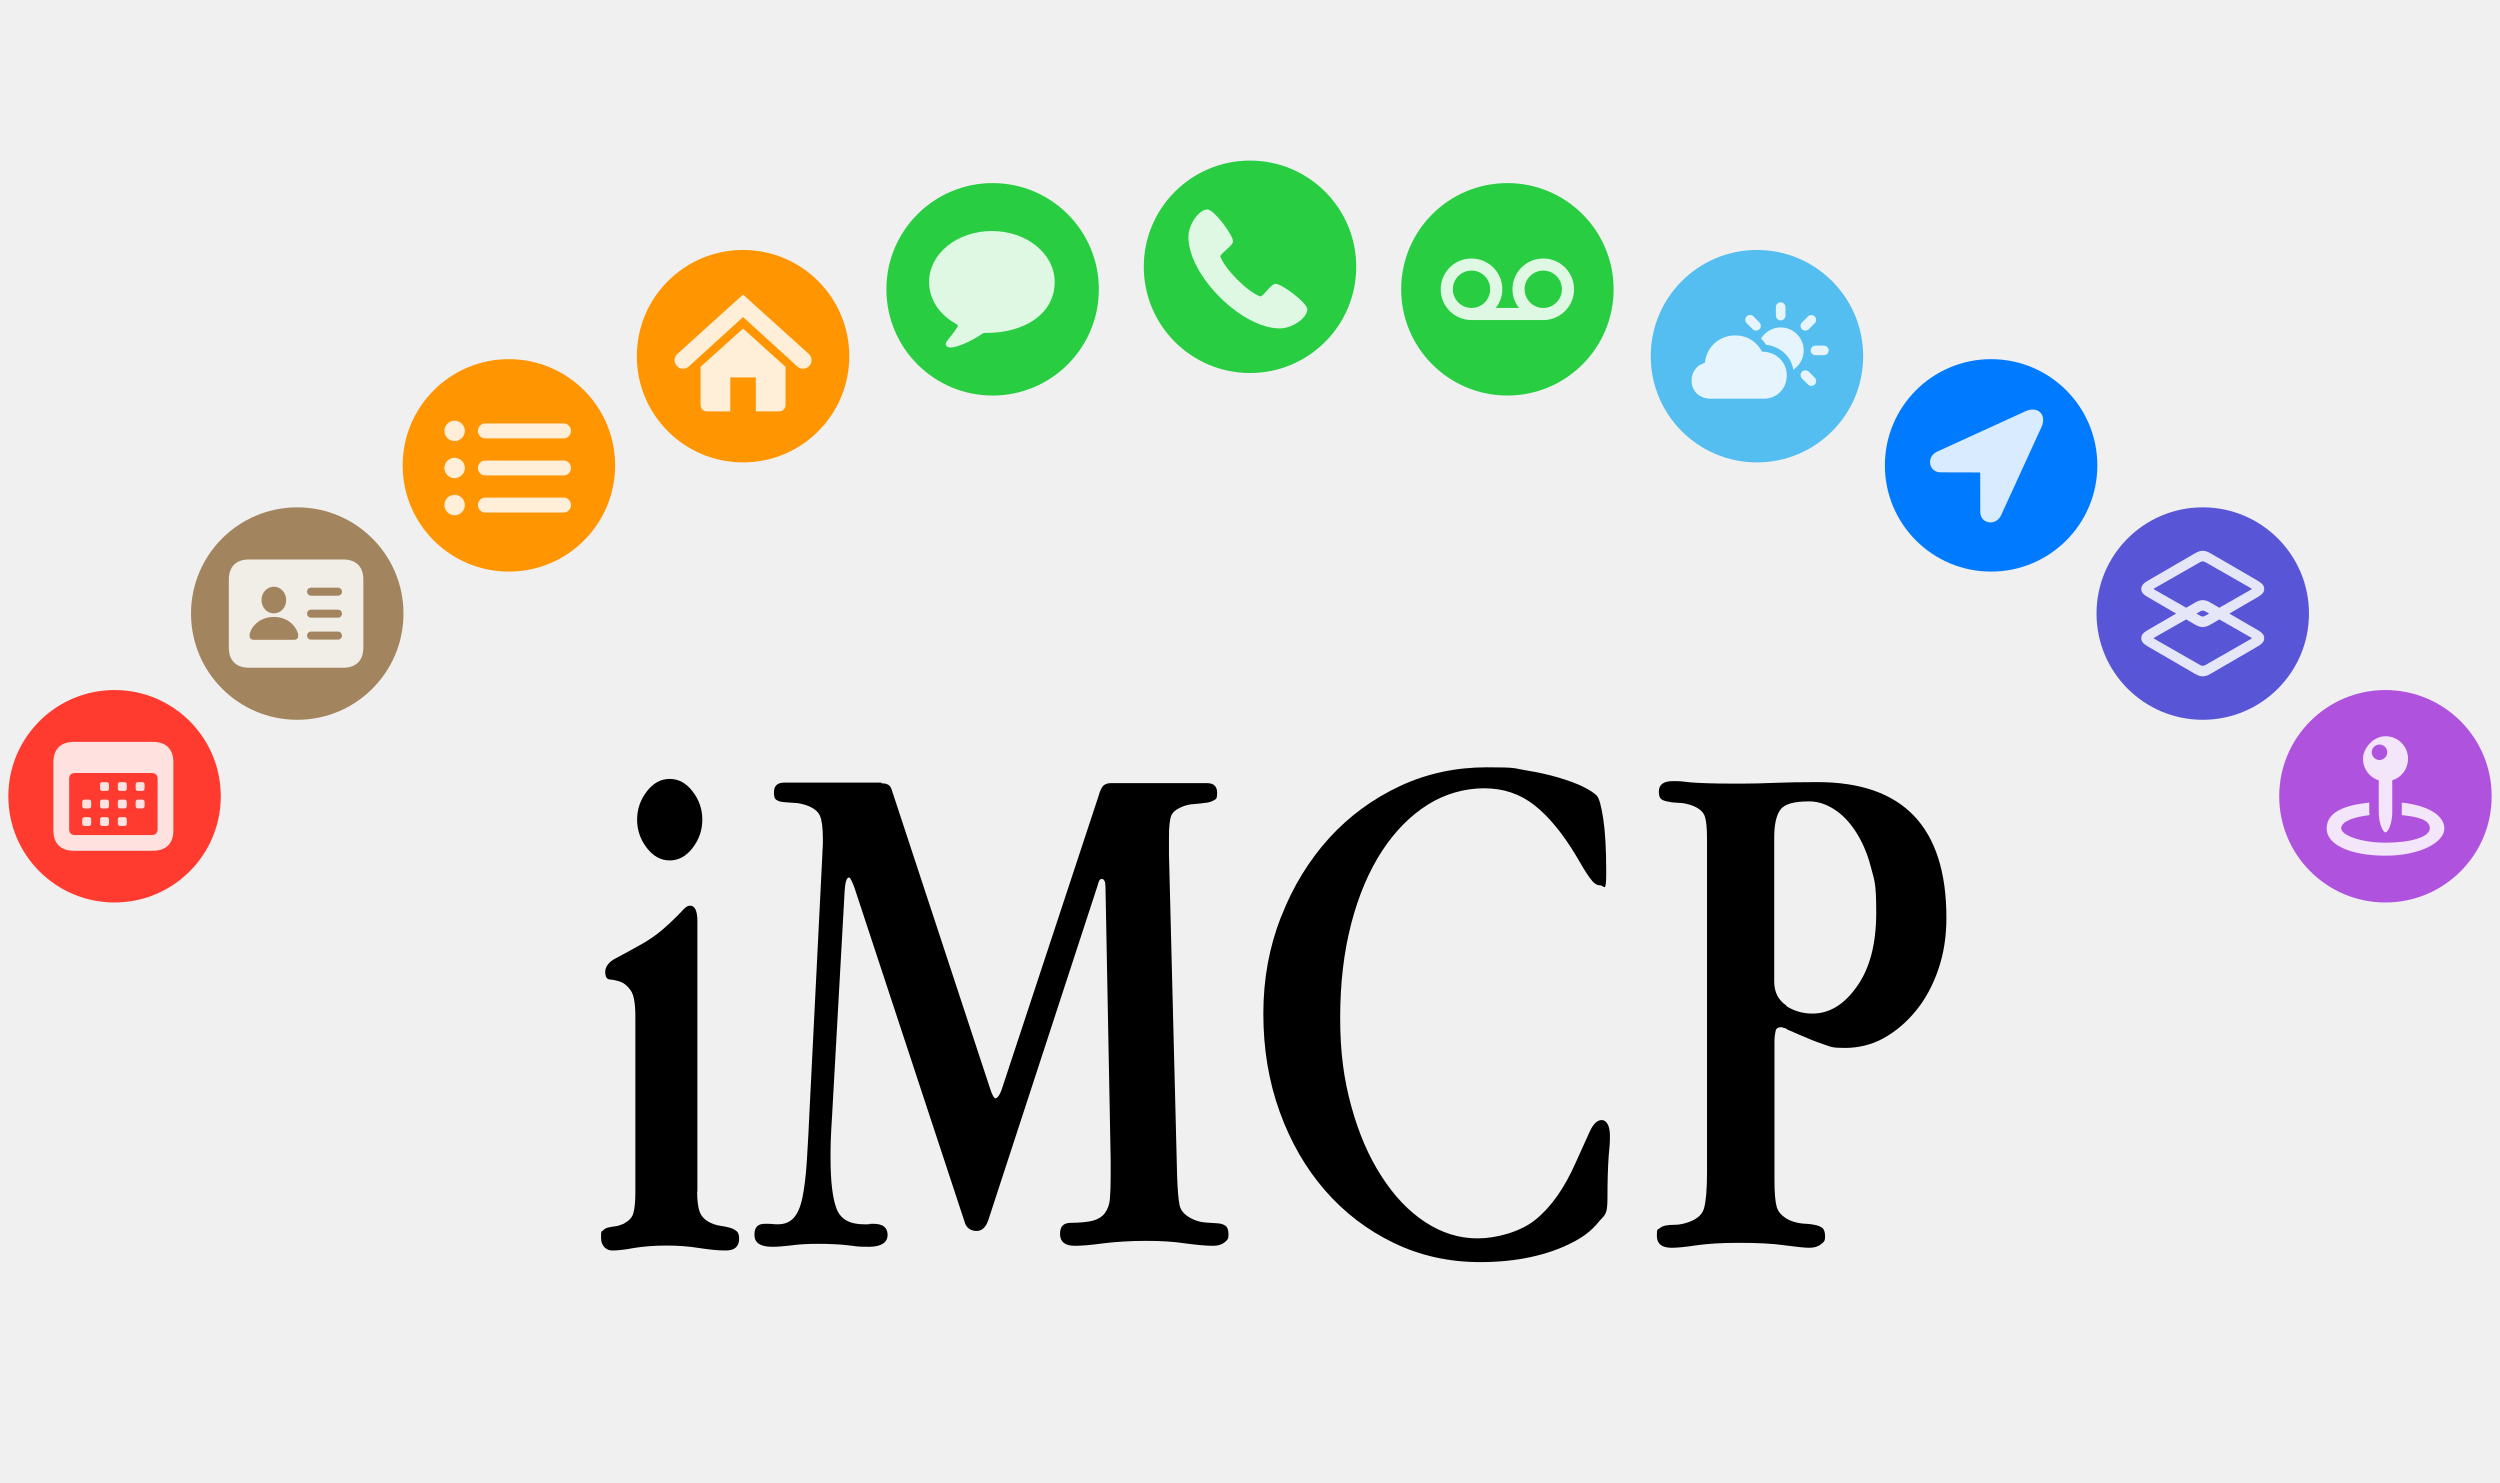
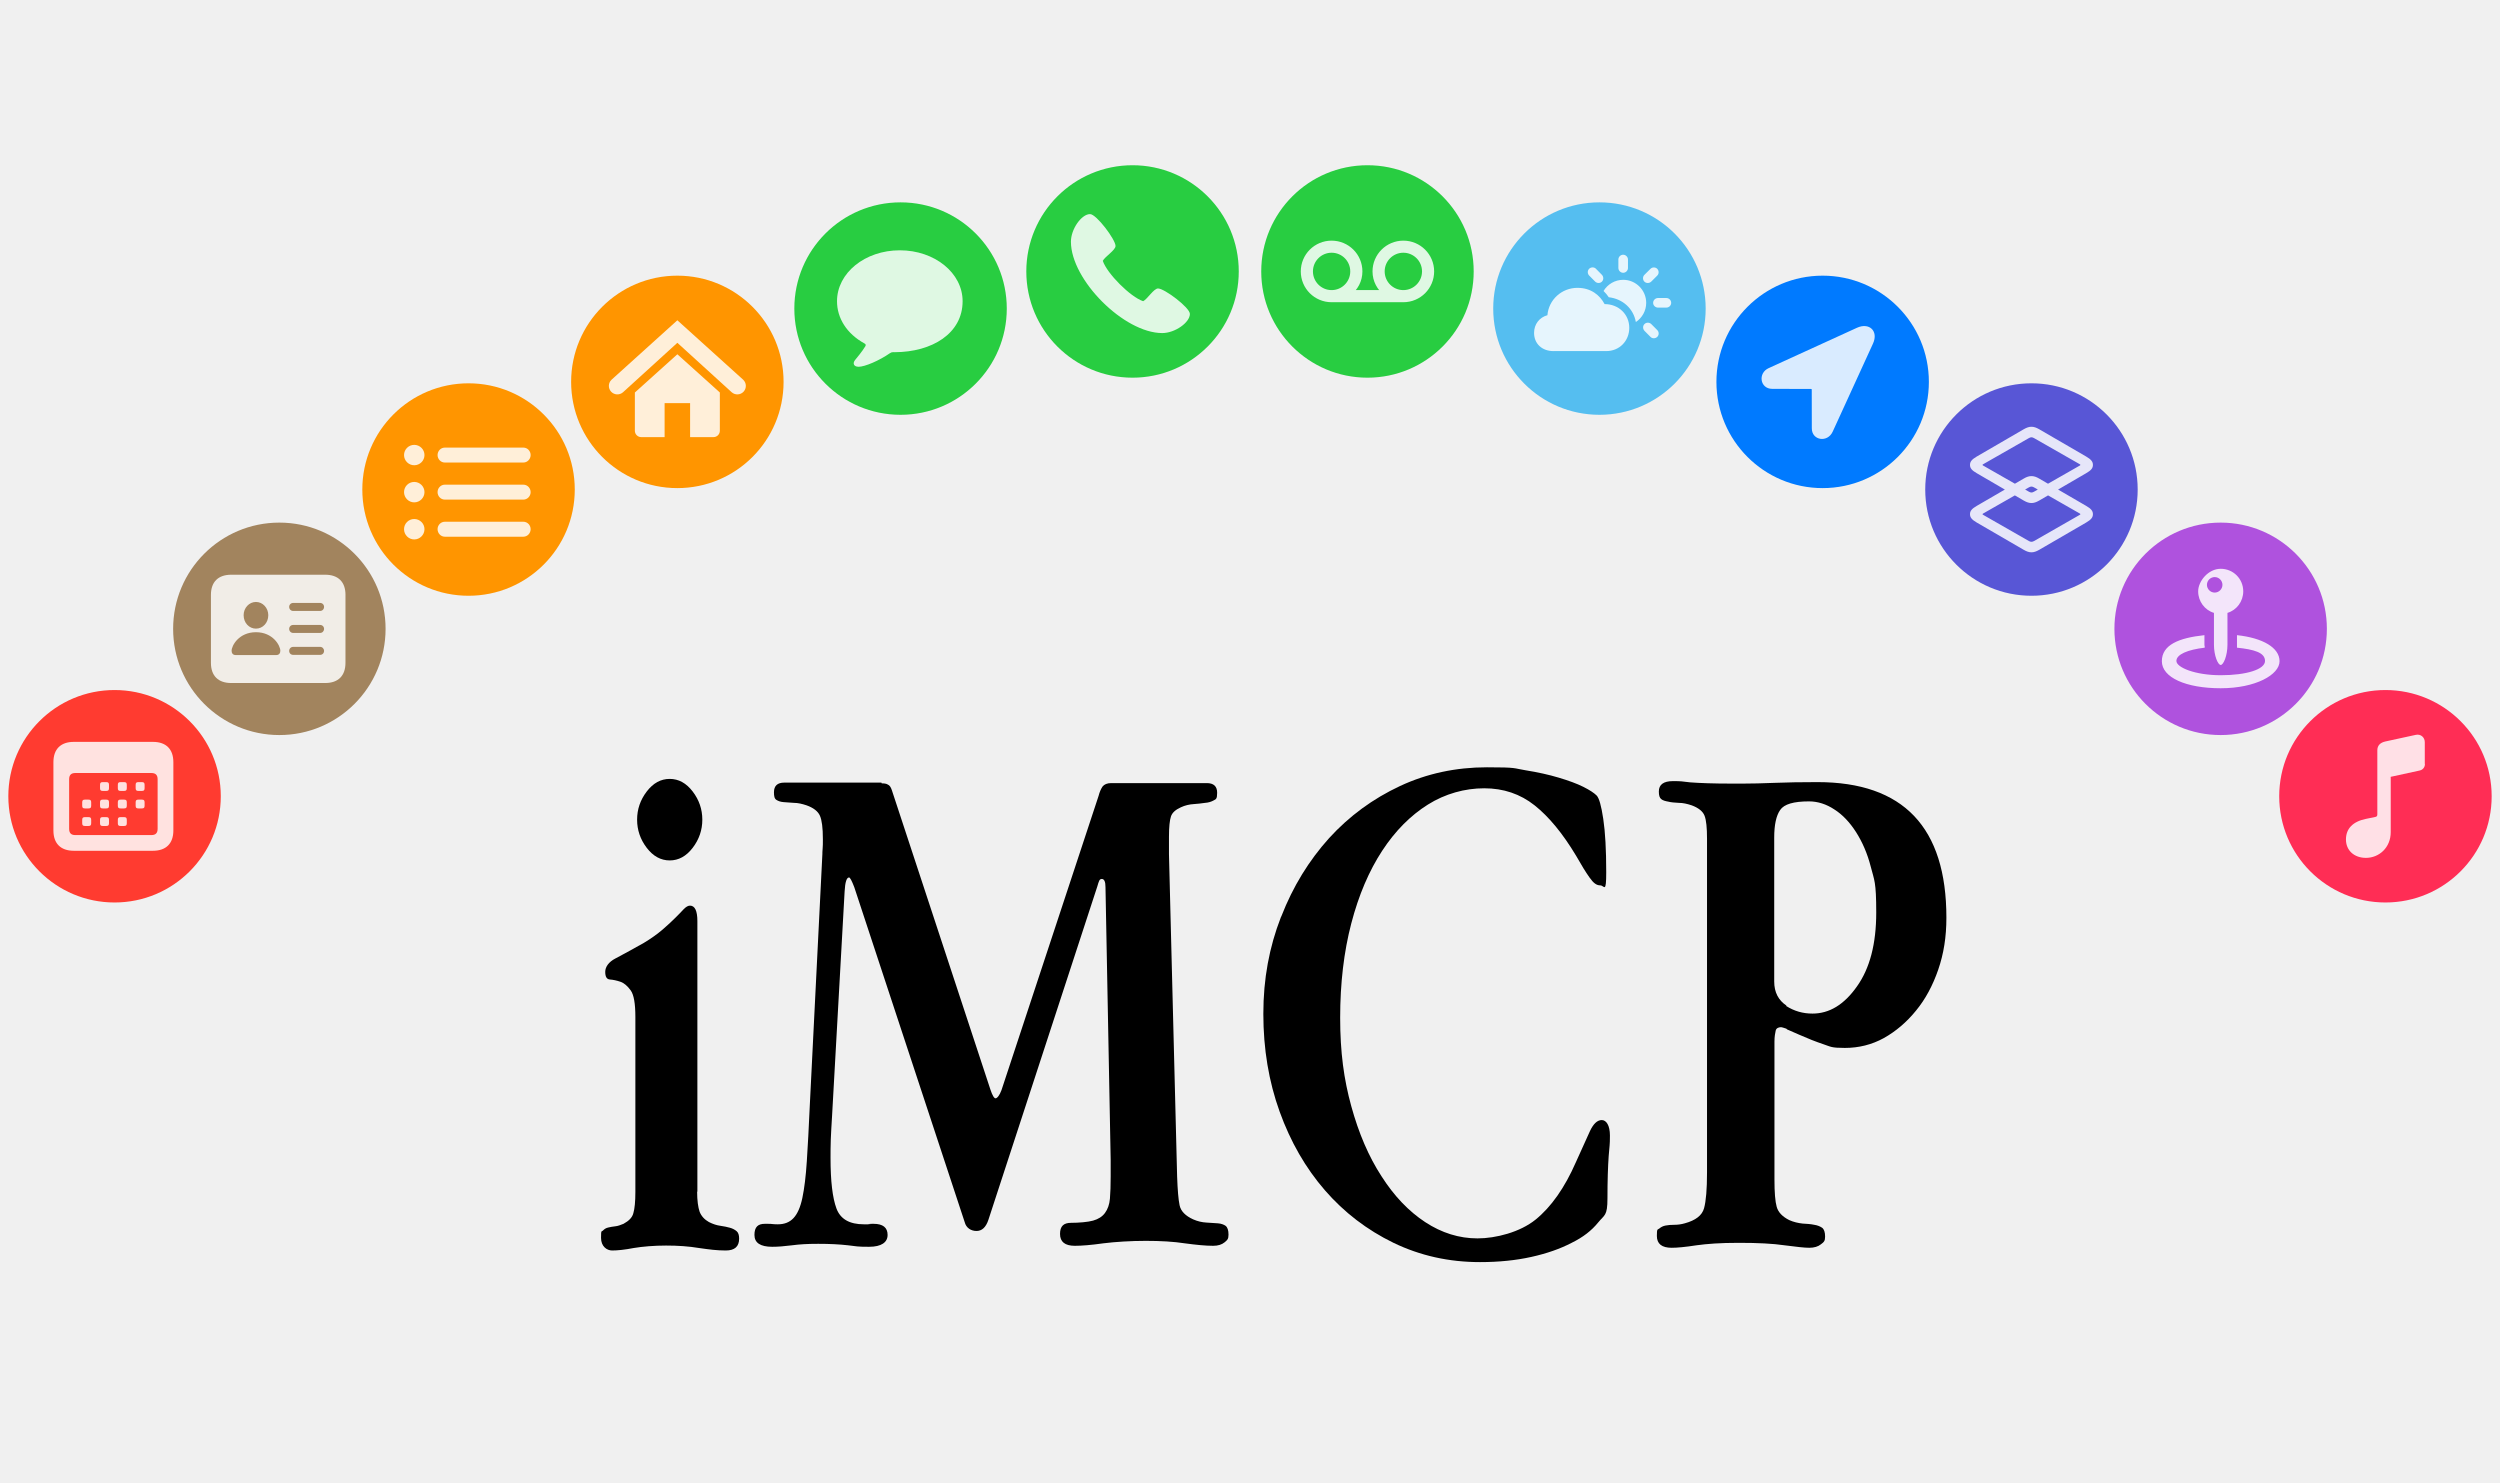
<svg xmlns="http://www.w3.org/2000/svg" viewBox="0 0 1012 600">
  <g fill="#000">
    <path d="M282.2,482.4c0,3.6.4,6.3,1,8.1.7,1.8,2,3.2,3.8,4.2,1.6.8,3.1,1.3,4.6,1.5s2.8.5,3.9.8,2,.8,2.7,1.4,1,1.6,1,3c0,3.2-1.8,4.8-5.4,4.8s-6.6-.4-10.8-1c-4.2-.7-8.6-1-13.4-1s-9.5.4-13.1,1c-3.6.7-6.5,1-8.7,1s-4.5-1.7-4.5-5.1.2-2.4.8-3,1.2-1,2.1-1.2c.9-.2,1.9-.4,2.9-.5s2.1-.5,3.3-1c2.2-1.2,3.6-2.6,4-4.4.5-1.7.8-4.5.8-8.5v-70.8c0-5.4-.6-9-1.9-10.8s-2.7-3-4.2-3.5-2.9-.8-4.2-.9-1.9-1.1-1.9-3.1,1.4-4,4.1-5.4,6.5-3.5,11.5-6.3c3-1.8,5.5-3.6,7.6-5.4,2.1-1.8,3.8-3.4,5.2-4.8,1.4-1.4,2.5-2.5,3.4-3.5.9-.9,1.7-1.4,2.5-1.4,2,0,3,2.1,3,6.3v109.5ZM280.4,320.4c2.6,3.4,3.9,7.2,3.9,11.4s-1.3,8-3.9,11.4-5.7,5.1-9.3,5.1-6.7-1.7-9.3-5.1c-2.6-3.4-3.9-7.2-3.9-11.4s1.3-8,3.9-11.4,5.7-5.1,9.3-5.1,6.7,1.7,9.3,5.1Z" />
    <path d="M356.9,317.1c1,0,1.9.1,2.5.5.7.3,1.2,1,1.6,2.2l39.9,121.2c.8,2.4,1.5,3.6,2.1,3.6s1.6-1.1,2.4-3.3l39.3-119.1c.4-1.6,1-2.9,1.6-3.8.7-.9,1.9-1.4,3.5-1.4h38.7c2.8,0,4.2,1.3,4.2,3.9s-.5,2.6-1.4,3.1-2,.9-3.5,1c-1.4.2-3,.4-4.6.5-1.7.1-3.5.5-5.2,1.3-2.2,1-3.5,2.2-4,3.7-.5,1.5-.8,4.2-.8,8.2v7.1l3.3,130.5c.2,5.4.5,9.2,1,11.6.5,2.4,2.4,4.3,5.5,5.7,1.8.8,3.6,1.2,5.4,1.3s3.4.2,4.6.3c1.3.1,2.4.5,3.1,1,.8.6,1.2,1.8,1.2,3.6s-.5,2.2-1.6,3.1-2.6,1.4-4.6,1.4c-3.2,0-7-.4-11.5-1-4.5-.7-9.8-1-15.8-1s-12.4.4-17.2,1c-4.9.7-8.8,1-11.5,1-4,0-6-1.6-6-4.8s1.5-4.5,4.5-4.5,6.8-.3,8.9-.9c2.1-.6,3.7-1.6,4.8-3.1,1.1-1.5,1.8-3.4,2-5.8s.3-5.4.3-8.9v-6.9l-2.1-110.3c0-2.2-.5-3.3-1.5-3.3s-1.2,1-1.8,3l-44.1,135c-1,3-2.6,4.5-4.8,4.5s-4.2-1.2-4.8-3.6l-44.7-135.6c-1-2.6-1.7-3.9-2.1-3.9-1,0-1.6,1.9-1.8,5.7l-5.1,91.2c-.2,3.4-.4,6.5-.5,9.2-.1,2.8-.1,5.3-.1,7.5,0,9.3.8,16.1,2.4,20.4,1.6,4.3,5.3,6.4,11.1,6.4s1.2,0,1.8-.1c.6-.1,1.3-.1,2.1-.1,3.8,0,5.7,1.5,5.7,4.5s-2.5,4.8-7.5,4.8-5-.2-8.5-.6-7.5-.6-12.1-.6-7.5.2-10.6.6-5.8.6-8,.6c-4.8,0-7.2-1.6-7.2-4.8s1.4-4.5,4.2-4.5,2.2,0,3.1.1,1.6.1,2.2.1c2.6,0,4.7-.8,6.3-2.5,1.6-1.7,2.8-4.4,3.6-8.2.8-3.8,1.4-8.7,1.8-14.8s.8-13.5,1.2-22.5l5.1-101.9c0-.4,0-1.1.1-2.1s.1-2.3.1-3.9c0-4.6-.4-7.7-1.2-9.5-.8-1.8-2.6-3.2-5.4-4.2-1.8-.6-3.5-1-5.1-1-1.6-.1-3-.2-4.2-.3-1.2-.1-2.1-.4-2.9-.9s-1-1.5-1-3.1c0-2.6,1.4-3.9,4.2-3.9h39.3Z" />
    <path d="M518.7,370.9c4.7-12.1,11.2-22.6,19.3-31.6,8.2-9,17.8-16,28.7-21.1s22.7-7.6,35.2-7.6,10.6.4,15.6,1.2,9.5,1.8,13.5,3,7.3,2.4,9.9,3.7c2.6,1.3,4.4,2.5,5.4,3.5s1.9,4.1,2.7,9.5c.8,5.3,1.2,12.5,1.2,21.5s-.8,5.4-2.4,5.4-2.8-1-4.3-3.1-3.3-5-5.5-8.9c-5.4-9-11-15.8-16.8-20.4s-12.6-6.9-20.4-6.9-15.8,2.2-22.8,6.6c-7,4.4-13.2,10.6-18.5,18.7s-9.5,17.9-12.5,29.4-4.5,24.2-4.5,38.2,1.5,24.9,4.5,35.8,7,20.3,12.2,28.3c5.1,8,11,14.2,17.7,18.6s13.8,6.6,21.2,6.6,17.2-2.5,23.5-7.6,11.8-12.9,16.3-23.2c2.4-5.4,4.3-9.6,5.7-12.6s3-4.5,4.8-4.5,3.3,2.1,3.3,6.3-.2,4-.5,8.2-.5,10-.5,17.2-1.2,6.6-3.8,9.8-6,5.9-10.7,8.2c-4.6,2.4-10,4.3-16.3,5.7-6.3,1.4-13.2,2.1-20.8,2.1-12.6,0-24.2-2.6-35-7.8-10.7-5.2-20-12.3-27.8-21.3s-13.9-19.6-18.3-31.8c-4.4-12.2-6.6-25.4-6.6-39.6s2.4-27,7.1-39.1h0Z" />
    <path d="M723.1,416.4c-1.2-.4-1.9-.6-2.1-.6-1.2,0-2,.5-2.2,1.4s-.5,2.4-.5,4.4v55.9c0,5.2.3,8.9.9,11,.6,2.2,2.3,4,5.1,5.4,1.8.8,3.6,1.2,5.4,1.4,1.8.1,3.3.2,4.7.5,1.3.2,2.3.6,3.2,1.2.8.6,1.2,1.8,1.2,3.6s-.5,2.2-1.7,3.1c-1.1.9-2.7,1.4-4.7,1.4s-5.3-.4-10-1c-4.7-.7-10.8-1-18.5-1s-12.8.4-17.2,1c-4.5.7-7.8,1-10,1-4,0-6-1.6-6-4.8s.3-2.4,1-3,1.5-1,2.5-1.2,2.2-.3,3.6-.3,2.8-.2,4.2-.6c4.4-1.2,7-3.2,7.8-6.1.8-2.9,1.2-7.7,1.2-14.5v-135.1c0-4.4-.3-7.5-1-9.3-.7-1.8-2.5-3.2-5.2-4.2-1.8-.6-3.5-1-5.2-1-1.7-.1-3.2-.2-4.3-.5-1.2-.2-2.2-.5-2.8-1-.7-.5-1-1.5-1-3.1,0-2.8,1.9-4.2,5.7-4.2s3.2.1,7,.5c3.9.3,9.5.5,16.7.5h4.8c3.4,0,7.6-.1,12.6-.3,5-.2,10.8-.3,17.4-.3,34.8,0,52.2,18.3,52.2,54.9c0,7.8-1.1,14.6-3.3,21s-5.2,12-9,16.6c-3.8,4.7-8.2,8.4-13,11.1-4.9,2.7-10.2,4-15.8,4s-5.7-.5-8.7-1.5-6.3-2.3-9.9-3.9l-4.8-2.1h0ZM723,407.2c3.3,2.1,6.8,3.1,10.7,3.1,6.8,0,12.8-3.6,18-11,5.2-7.3,7.8-17.2,7.8-29.9s-.8-13-2.2-18.5-3.5-10.2-6-14.1-5.4-7-8.7-9.1c-3.3-2.2-6.8-3.3-10.3-3.3-6.2,0-10.1,1.1-11.7,3.5-1.6,2.3-2.4,6-2.4,11.2v58.2c0,4.4,1.7,7.6,5,9.8Z" />
  </g>
  <svg version="1.1" viewBox="0 0 100 100" x="3.373" y="279.327" width="86" height="86">
    <circle fill="#FF3B30" cx="50" cy="50" r="50" />
    <g fill="#fff" fill-opacity="0.85">
      <path d="M30.83,75.66h37.23c6.18,0,9.62-3.42,9.62-9.56v-32.15c0-6.14-3.44-9.55-9.62-9.55H30.83c-6.17,0-9.61,3.4-9.61,9.55v32.15c0,6.15,3.44,9.56,9.61,9.56ZM31.52,68.27c-1.92,0-2.9-.9-2.9-2.94v-23.34c0-2.03.99-2.93,2.9-2.93h35.83c1.91,0,2.92.89,2.92,2.93v23.34c0,2.05-1.01,2.94-2.92,2.94H31.52ZM44.49,47.49h1.55c1,0,1.34-.31,1.34-1.3v-1.55c0-.99-.34-1.3-1.34-1.3h-1.55c-.99,0-1.33.31-1.33,1.3v1.55c0,.99.34,1.3,1.33,1.3ZM52.86,47.49h1.57c.99,0,1.33-.31,1.33-1.3v-1.55c0-.99-.34-1.3-1.33-1.3h-1.57c-.98,0-1.32.31-1.32,1.3v1.55c0,.99.34,1.3,1.32,1.3ZM61.25,47.49h1.57c.98,0,1.32-.31,1.32-1.3v-1.55c0-.99-.35-1.3-1.32-1.3h-1.57c-.98,0-1.32.31-1.32,1.3v1.55c0,.99.35,1.3,1.32,1.3ZM36.11,55.73h1.57c.98,0,1.32-.31,1.32-1.28v-1.57c0-.99-.35-1.3-1.32-1.3h-1.57c-.98,0-1.34.31-1.34,1.3v1.57c0,.98.36,1.28,1.34,1.28ZM44.49,55.73h1.55c1,0,1.34-.31,1.34-1.28v-1.57c0-.99-.34-1.3-1.34-1.3h-1.55c-.99,0-1.33.31-1.33,1.3v1.57c0,.98.34,1.28,1.33,1.28ZM52.86,55.73h1.57c.99,0,1.33-.31,1.33-1.28v-1.57c0-.99-.34-1.3-1.33-1.3h-1.57c-.98,0-1.32.31-1.32,1.3v1.57c0,.98.34,1.28,1.32,1.28ZM61.25,55.73h1.57c.98,0,1.32-.31,1.32-1.28v-1.57c0-.99-.35-1.3-1.32-1.3h-1.57c-.98,0-1.32.31-1.32,1.3v1.57c0,.98.35,1.28,1.32,1.28ZM36.11,63.99h1.57c.98,0,1.32-.32,1.32-1.3v-1.57c0-.99-.35-1.3-1.32-1.3h-1.57c-.98,0-1.34.31-1.34,1.3v1.57c0,.98.36,1.3,1.34,1.3ZM44.49,63.99h1.55c1,0,1.34-.32,1.34-1.3v-1.57c0-.99-.34-1.3-1.34-1.3h-1.55c-.99,0-1.33.31-1.33,1.3v1.57c0,.98.34,1.3,1.33,1.3ZM52.86,63.99h1.57c.99,0,1.33-.32,1.33-1.3v-1.57c0-.99-.34-1.3-1.33-1.3h-1.57c-.98,0-1.32.31-1.32,1.3v1.57c0,.98.34,1.3,1.32,1.3Z" />
    </g>
  </svg>
-   <svg version="1.1" viewBox="0 0 100 100" x="77.327" y="205.373" width="86" height="86">
+   <svg version="1.1" viewBox="0 0 100 100" x="70.084" y="211.550" width="86" height="86">
    <circle fill="#a2845e" cx="50" cy="50" r="50" />
    <g fill="#fff" fill-opacity="0.85">
      <path class="st1" d="M81.12,34.03v31.97c0,6.1-3.41,9.51-9.57,9.51H27.35c-6.14,0-9.56-3.4-9.56-9.51v-31.97c0-6.11,3.42-9.5,9.56-9.5h44.21c6.16,0,9.57,3.39,9.57,9.5ZM27.52,60.35c0,1.1.64,1.99,1.84,1.99h19.25c1.22,0,1.85-.89,1.85-1.99,0-2.48-3.49-8.76-11.47-8.76s-11.47,6.27-11.47,8.76ZM56.53,58.49c-1.11,0-1.91.84-1.91,1.91s.8,1.86,1.91,1.86h12.64c1.07,0,1.87-.8,1.87-1.86s-.8-1.91-1.87-1.91h-12.64ZM56.53,48.17c-1.11,0-1.91.82-1.91,1.86s.8,1.91,1.91,1.91h12.64c1.07,0,1.87-.84,1.87-1.91s-.8-1.86-1.87-1.86h-12.64ZM33.18,43.58c0,3.62,2.61,6.33,5.8,6.33,3.21,0,5.81-2.71,5.81-6.33,0-3.41-2.6-6.23-5.81-6.23s-5.8,2.82-5.8,6.23ZM56.53,37.81c-1.11,0-1.91.82-1.91,1.87s.8,1.91,1.91,1.91h12.64c1.07,0,1.87-.84,1.87-1.91s-.8-1.87-1.87-1.87h-12.64Z" />
    </g>
  </svg>
-   <svg version="1.1" viewBox="0 0 100 100" x="163.000" y="145.385" width="86" height="86">
+   <svg version="1.1" viewBox="0 0 100 100" x="146.665" y="155.165" width="86" height="86">
    <circle fill="#ff9500" cx="50" cy="50" r="50" />
    <g fill="#fff" fill-opacity=".85">
      <path d="M38.83,72.2h36.98c1.91,0,3.42-1.64,3.42-3.53s-1.48-3.51-3.42-3.51h-36.98c-1.92,0-3.41,1.62-3.41,3.51s1.51,3.53,3.41,3.53Z" />
      <path d="M24.44,73.49c2.65,0,4.82-2.17,4.82-4.82s-2.17-4.8-4.82-4.8-4.8,2.15-4.8,4.8,2.17,4.82,4.8,4.82Z" />
      <path d="M38.83,54.74h36.98c1.91,0,3.42-1.64,3.42-3.51s-1.48-3.52-3.42-3.52h-36.98c-1.92,0-3.41,1.62-3.41,3.52s1.51,3.51,3.41,3.51Z" />
      <path d="M24.44,56.04c2.65,0,4.82-2.17,4.82-4.82s-2.17-4.8-4.82-4.8-4.8,2.15-4.8,4.8,2.17,4.82,4.8,4.82Z" />
      <path d="M38.83,37.29h36.98c1.91,0,3.42-1.64,3.42-3.52s-1.48-3.51-3.42-3.51h-36.98c-1.92,0-3.41,1.62-3.41,3.51s1.51,3.52,3.41,3.52Z" />
      <path d="M24.44,38.57c2.65,0,4.82-2.15,4.82-4.8s-2.17-4.8-4.82-4.8-4.8,2.15-4.8,4.8,2.17,4.8,4.8,4.8Z" />
    </g>
  </svg>
-   <svg viewBox="0 0 100 100" x="257.788" y="101.184" width="86" height="86">
+   <svg viewBox="0 0 100 100" x="231.193" y="111.587" width="86" height="86">
    <circle fill="#ff9500" cx="50" cy="50" r="50" />
    <g fill="#fff" opacity=".85">
      <path d="M50,21 81,49a4,4 0 0 1-5.4,5.9L50,31.6 24.4,54.9A4,4 0 0 1 19,49Z" />
      <path fill-rule="evenodd" d="M50,37 70,55V73a3,3 0 0 1-3,3H33a3,3 0 0 1-3-3V55ZM44,60h12v16H44Z" />
    </g>
  </svg>
-   <svg viewBox="0 0 100 100" x="358.811" y="74.115" width="86" height="86">
+   <svg viewBox="0 0 100 100" x="321.545" y="81.913" width="86" height="86">
    <circle fill="#28cd41" cx="50" cy="50" r="50" />
    <g fill="#fff" fill-opacity="0.85">
      <path d="M30.19,77.4c3.04,0,9.82-2.94,14.79-6.39.59-.4,1.01-.5,1.53-.5.3.01.53.02.7.02,17.63-.04,32-8.83,32-23.99,0-13.3-13.15-23.97-29.56-23.97s-29.56,10.67-29.56,23.97c0,7.9,4.52,15.26,12.9,19.86.63.34.75.71.46,1.29-1.56,2.6-3.8,5.19-4.83,6.48-1.36,1.68-.56,3.21,1.57,3.21Z" />
    </g>
  </svg>
-   <svg viewBox="0 0 100 100" x="463.000" y="65.000" width="86" height="86">
+   <svg viewBox="0 0 100 100" x="415.450" y="66.887" width="86" height="86">
    <circle fill="#28cd41" cx="50" cy="50" r="50" />
    <g fill="#fff" fill-opacity="0.85">
      <path d="M30,23c-4,0-9,7-9,13,0,18,25,43,43,43,6,0,13-5,13-9,0-3-12-12-15-12-2,0-5,5-7,6-6-2-17-13-19-19,1-2,6-5,6-7,0-3-9-15-12-15Z" />
    </g>
  </svg>
-   <svg viewBox="0 0 100 100" x="567.189" y="74.115" width="86" height="86">
+   <svg viewBox="0 0 100 100" x="510.550" y="66.887" width="86" height="86">
    <circle fill="#28cd41" cx="50" cy="50" r="50" />
    <g fill="#fff" stroke="#fff" stroke-width="22" stroke-linejoin="round" opacity="0.85">
      <path transform="translate(20.000 36.882) scale(0.12596)" d="M1.06581e-14 104.043C1.06581e-14 161.656 46.572 208.086 104.043 208.086L372.297 208.086C429.839 208.086 476.341 161.585 476.341 104.043C476.341 46.431 429.768 0 372.297 0C314.685 0 268.048 46.502 268.048 104.043C268.048 137.03 284.031 166.78 309.472 184.8L166.868 184.8C192.309 166.78 208.292 137.03 208.292 104.043C208.292 46.431 161.72 0 104.043 0C46.502 0 1.06581e-14 46.502 1.06581e-14 104.043ZM23.421 103.908C23.421 59.335 59.605 23.151 104.178 23.151C148.752 23.151 184.865 59.335 184.865 103.908C184.865 148.617 148.752 184.8 104.178 184.8C59.605 184.8 23.421 148.617 23.421 103.908ZM291.476 103.908C291.476 59.335 327.589 23.151 372.162 23.151C416.736 23.151 453.055 59.335 453.055 103.908C453.055 148.617 416.736 184.8 372.162 184.8C327.589 184.8 291.476 148.617 291.476 103.908Z" />
    </g>
  </svg>
-   <svg version="1.1" viewBox="0 0 100 100" x="668.212" y="101.184" width="86" height="86">
+   <svg version="1.1" viewBox="0 0 100 100" x="604.455" y="81.913" width="86" height="86">
    <circle fill="#55bef0" cx="50" cy="50" r="50" />
    <g fill="#fff" fill-opacity=".85">
      <path d="M74.42,57.32l2.79,2.8c.88.88.9,2.32.02,3.18-.87.87-2.36.91-3.21.02l-2.8-2.82c-.87-.91-.9-2.34-.02-3.21.87-.87,2.32-.86,3.21.02ZM72.01,47.29c0,3.77-1.94,7.1-4.87,9.04-1.12-6.3-6.15-10.91-12.76-11.67-.7-1.05-1.51-2.04-2.45-2.94,1.89-3.15,5.34-5.26,9.26-5.26,5.95,0,10.82,4.87,10.82,10.84ZM83.77,47.3c0,1.24-1.03,2.24-2.27,2.24h-3.94c-1.23,0-2.29-.99-2.29-2.24s1.06-2.27,2.29-2.27h3.94c1.24,0,2.27,1.03,2.27,2.27ZM77.2,31.29c.87.87.88,2.34-.01,3.21l-2.8,2.79c-.88.87-2.35.89-3.23.03-.87-.87-.87-2.35.03-3.22l2.81-2.79c.89-.89,2.33-.89,3.21-.03ZM48.37,31.28l2.78,2.82c.86.89.88,2.34.02,3.21-.87.87-2.32.86-3.22-.04l-2.78-2.81c-.86-.86-.89-2.31-.02-3.19.87-.87,2.37-.88,3.22,0ZM63.43,26.92v3.95c0,1.24-1.03,2.28-2.27,2.28s-2.25-1.05-2.25-2.28v-3.95c0-1.24,1.03-2.27,2.25-2.27s2.27,1.04,2.27,2.27Z" />
      <path d="M28.42,70.01h24.81c6.15,0,10.81-4.74,10.81-10.97s-4.91-11.15-11.61-11.15c-2.24-4.2-6.41-7.65-12.77-7.65-7.41,0-13.54,5.56-14.15,12.88-3.78,1.03-6.28,4.25-6.28,8.31,0,5.07,3.69,8.59,9.19,8.59Z" />
    </g>
  </svg>
-   <svg version="1.1" viewBox="0 0 100 100" x="763.000" y="145.385" width="86" height="86">
+   <svg version="1.1" viewBox="0 0 100 100" x="694.807" y="111.587" width="86" height="86">
    <circle fill="#007aff" cx="50" cy="50" r="50" />
    <g fill="#fff" fill-opacity="0.85">
      <path d="M26.24,53.28l18.31.05c.23,0,.32.09.32.31l.03,18.25c0,5.68,7.4,6.9,9.84,1.51l18.98-41.47c2.65-5.85-1.77-10.03-7.54-7.41l-41.58,19c-5.21,2.36-4.09,9.75,1.64,9.76Z" />
    </g>
  </svg>
-   <svg viewBox="0 0 100 100" x="848.673" y="205.373" width="86" height="86">
+   <svg viewBox="0 0 100 100" x="779.335" y="155.165" width="86" height="86">
    <circle fill="#5856d6" cx="50" cy="50" r="50" />
    <g fill="#fff" fill-opacity="0.85" transform="translate(50 50) scale(0.58) translate(-62.33895 34.1361)">
      <path d="M62.334 16.811C64.314 16.811 66.211 16.168 68.574 14.81L106.744-7.354C110.703-9.686 112.217-11.448 112.217-14.144C112.217-16.778 110.703-18.593 106.744-20.873L68.574-43.047C66.211-44.446 64.314-45.038 62.334-45.038C60.364-45.038 58.467-44.446 56.104-43.047L17.935-20.873C13.975-18.593 12.461-16.778 12.461-14.144C12.461-11.448 13.975-9.686 17.935-7.354L56.104 14.81C58.467 16.168 60.364 16.811 62.334 16.811ZM62.334 8.274C61.628 8.274 61.006 8.087 60.187 7.621L23.031-13.653C22.78-13.758 22.655-13.873 22.655-14.144C22.655-14.353 22.78-14.468 23.031-14.625L60.187-35.847C61.006-36.314 61.628-36.552 62.334-36.552C63.039-36.552 63.672-36.314 64.491-35.847L101.648-14.625C101.898-14.468 102.023-14.353 102.023-14.144C102.023-13.873 101.898-13.758 101.648-13.653L64.491 7.621C63.672 8.087 63.039 8.274 62.334 8.274ZM62.334-23.183C64.314-23.183 66.211-23.816 68.574-25.174L106.744-47.399C110.703-49.68 112.217-51.442 112.217-54.128C112.217-56.824 110.703-58.576 106.744-60.919L68.574-83.082C66.211-84.44 64.314-85.083 62.334-85.083C60.364-85.083 58.467-84.44 56.104-83.082L17.935-60.919C13.975-58.576 12.461-56.824 12.461-54.128C12.461-51.442 13.975-49.68 17.935-47.399L56.104-25.174C58.467-23.816 60.364-23.183 62.334-23.183ZM62.334-31.72C61.628-31.72 61.006-31.959 60.187-32.425L23.031-53.648C22.78-53.752 22.655-53.919 22.655-54.128C22.655-54.389 22.78-54.514 23.031-54.619L60.187-75.841C61.006-76.308 61.628-76.546 62.334-76.546C63.039-76.546 63.672-76.308 64.491-75.841L101.648-54.619C101.898-54.514 102.023-54.389 102.023-54.128C102.023-53.919 101.898-53.752 101.648-53.648L64.491-32.425C63.672-31.959 63.039-31.72 62.334-31.72Z" />
    </g>
  </svg>
-   <svg version="1.1" viewBox="0 0 100 100" x="922.627" y="279.327" width="86" height="86">
+   <svg version="1.1" viewBox="0 0 100 100" x="855.916" y="211.550" width="86" height="86">
    <circle fill="#af52de" cx="50" cy="50" r="50" />
    <g fill="#fff" fill-opacity="0.85">
      <path d="M42.49,57.93v.94c-8.01.94-13.32,3.18-13.32,6.25s8.84,6.72,20.86,6.72,20.86-2.71,20.86-6.72-5.3-5.42-13.2-6.25v-5.89c12.14,1.3,20.04,5.89,20.04,12.26s-11.31,12.73-27.7,12.73-27.7-5.07-27.7-12.73,7.9-10.96,20.04-12.26v4.95h.12Z" />
      <path d="M60.64,32.35c0,4.71-3.06,8.84-7.43,10.14v14.97c0,5.19-1.89,9.55-3.18,9.55s-3.18-4.36-3.18-9.55v-14.97c-4.36-1.3-7.43-5.42-7.43-10.14s4.71-10.61,10.61-10.61,10.61,4.71,10.61,10.61ZM43.55,29.29c0,2,1.65,3.65,3.65,3.65s3.65-1.65,3.65-3.65-1.65-3.65-3.65-3.65-3.65,1.65-3.65,3.65h0Z" />
    </g>
  </svg>
+   <svg viewBox="0 0 100 100" x="922.627" y="279.327" width="86" height="86">
+     <circle fill="#ff2d55" cx="50" cy="50" r="50" />
+     <g fill="#fff" fill-opacity="0.85">
+       <path d="M68.52 34.73V24.53C68.52 22.21 66.56 20.6 64.31 21.09L49.96 24.21C47.51 24.74 46.18 26.17 46.18 28.35V58.45C46.21 59.22 45.93 59.57 45.33 59.71L40.81 60.65C34.6 61.92 31.41 65.28 31.41 70.34C31.41 75.49 35.27 79 40.81 79C46.98 79 52.49 74.23 52.49 66.86V41.54C52.49 40.7 52.24 40.91 53.05 40.73L66.07 37.89C67.61 37.57 68.59 36.35 68.59 34.8Z" />
+     </g>
+   </svg>
</svg>
